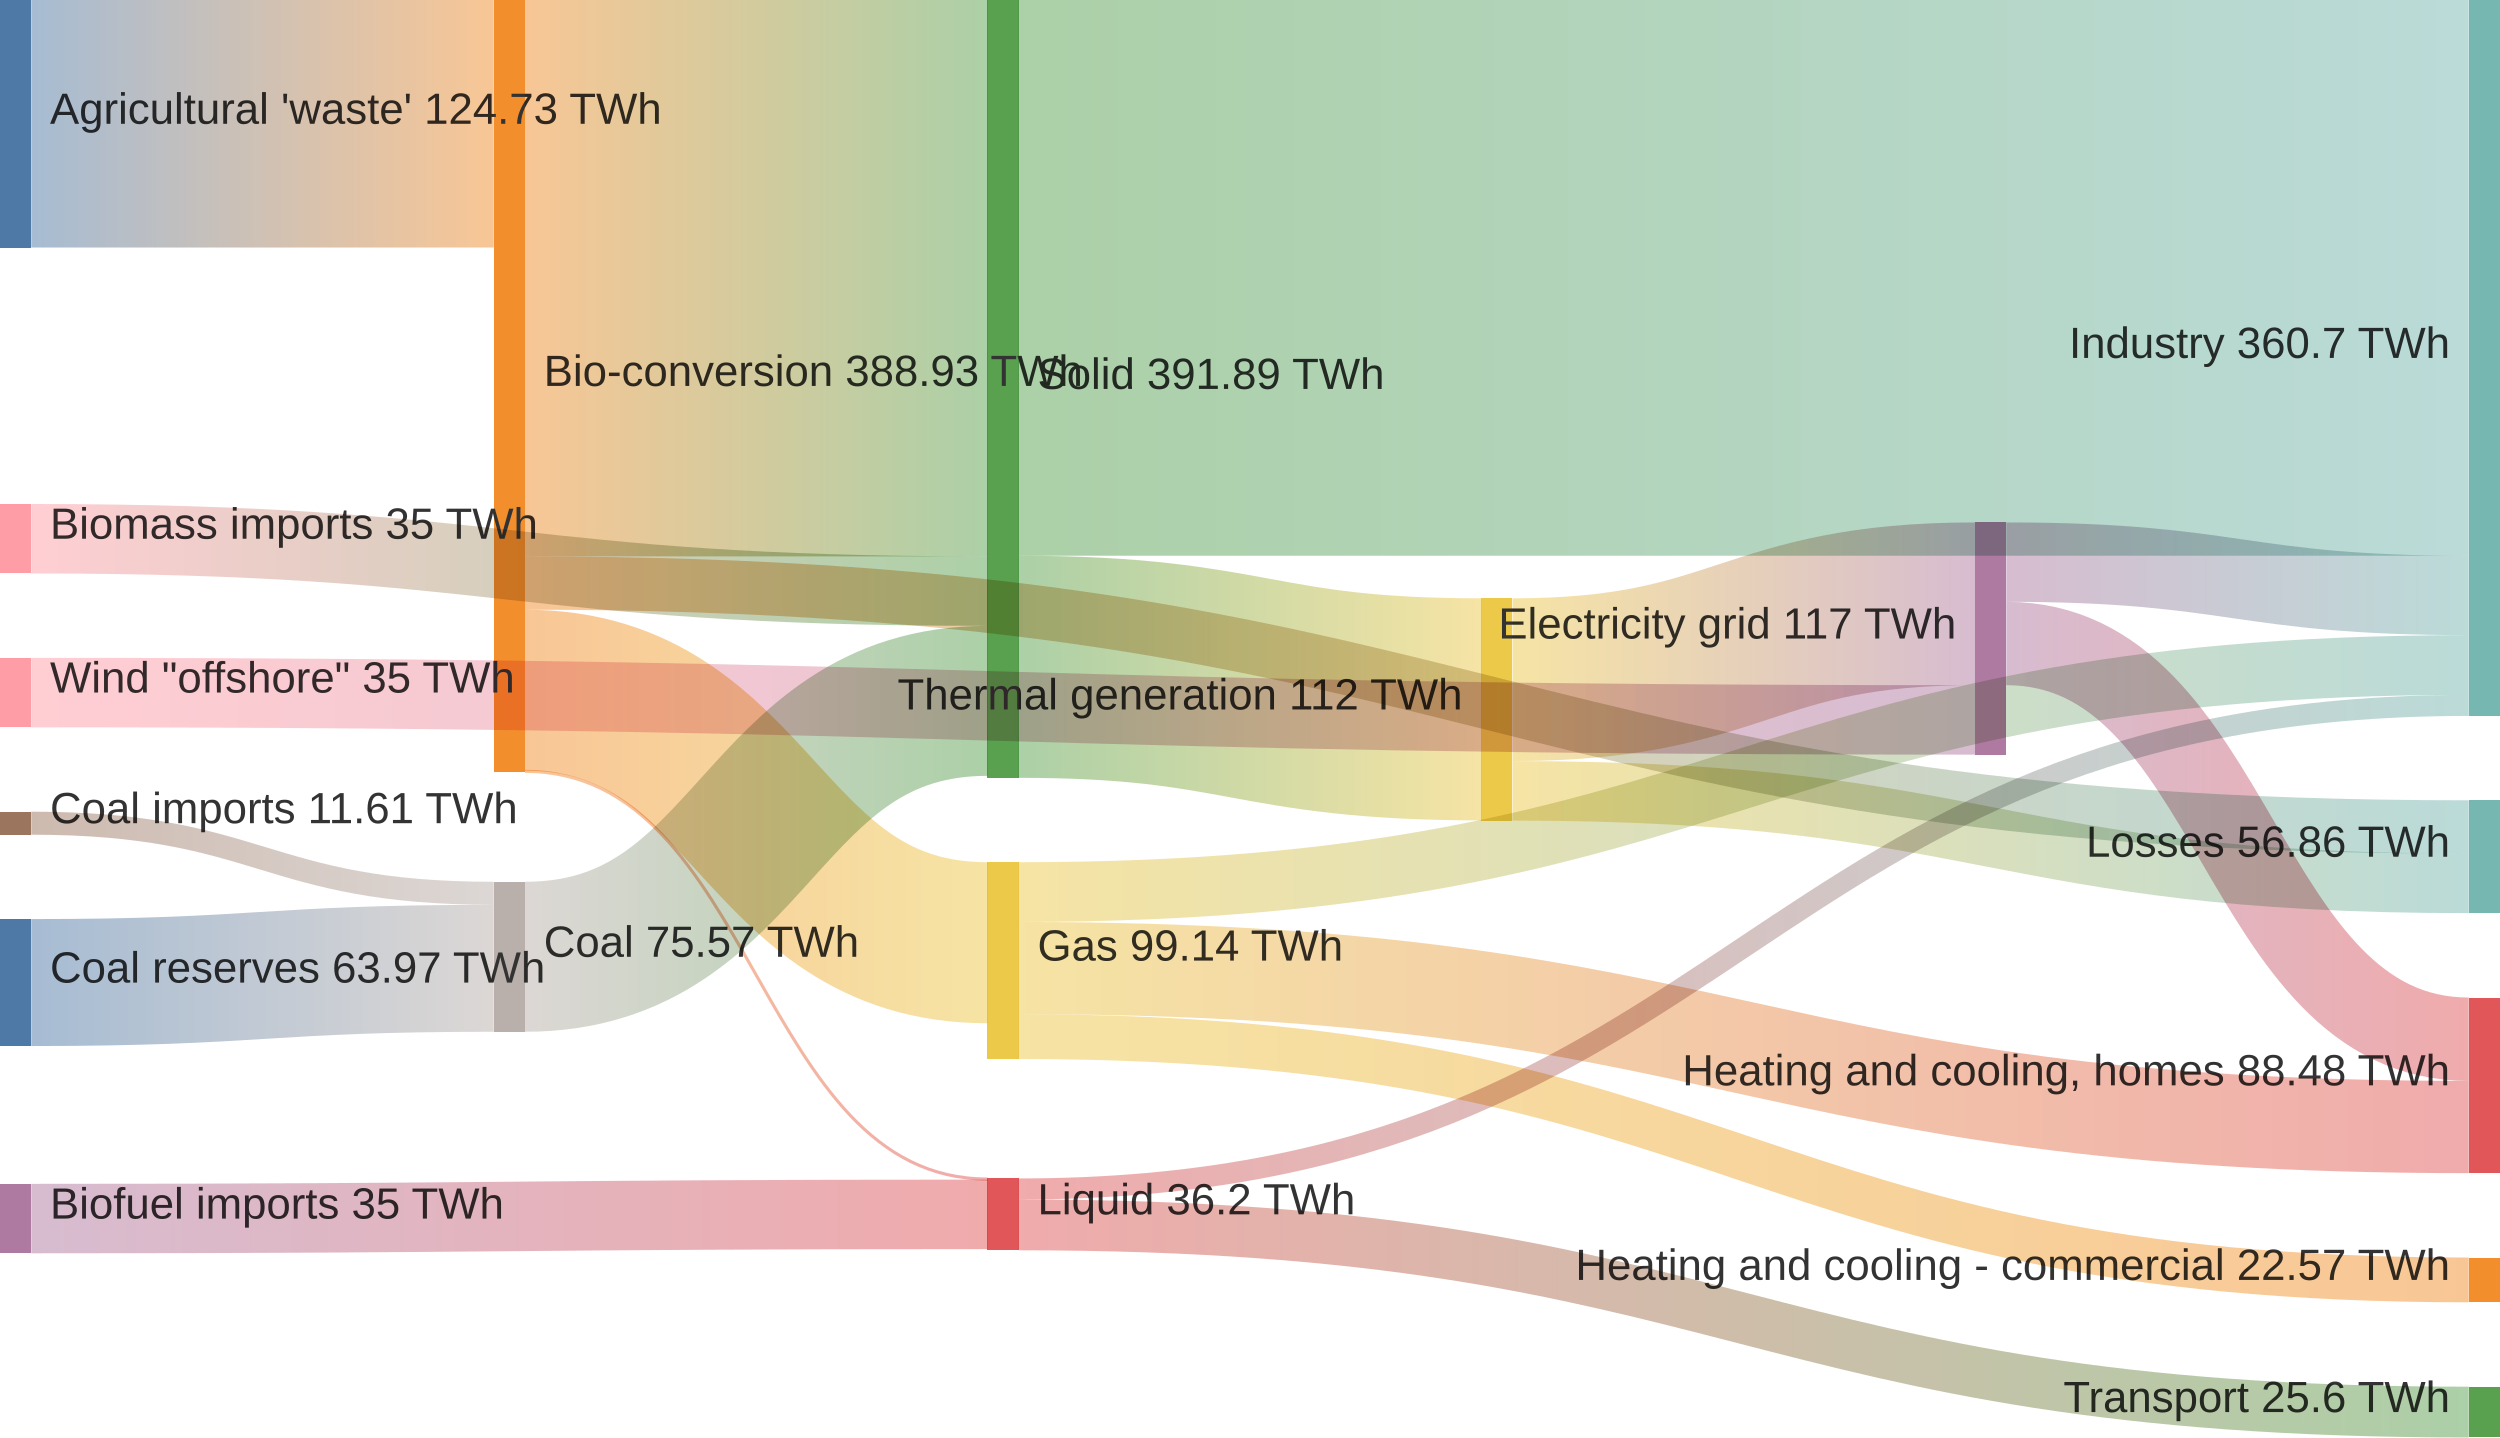
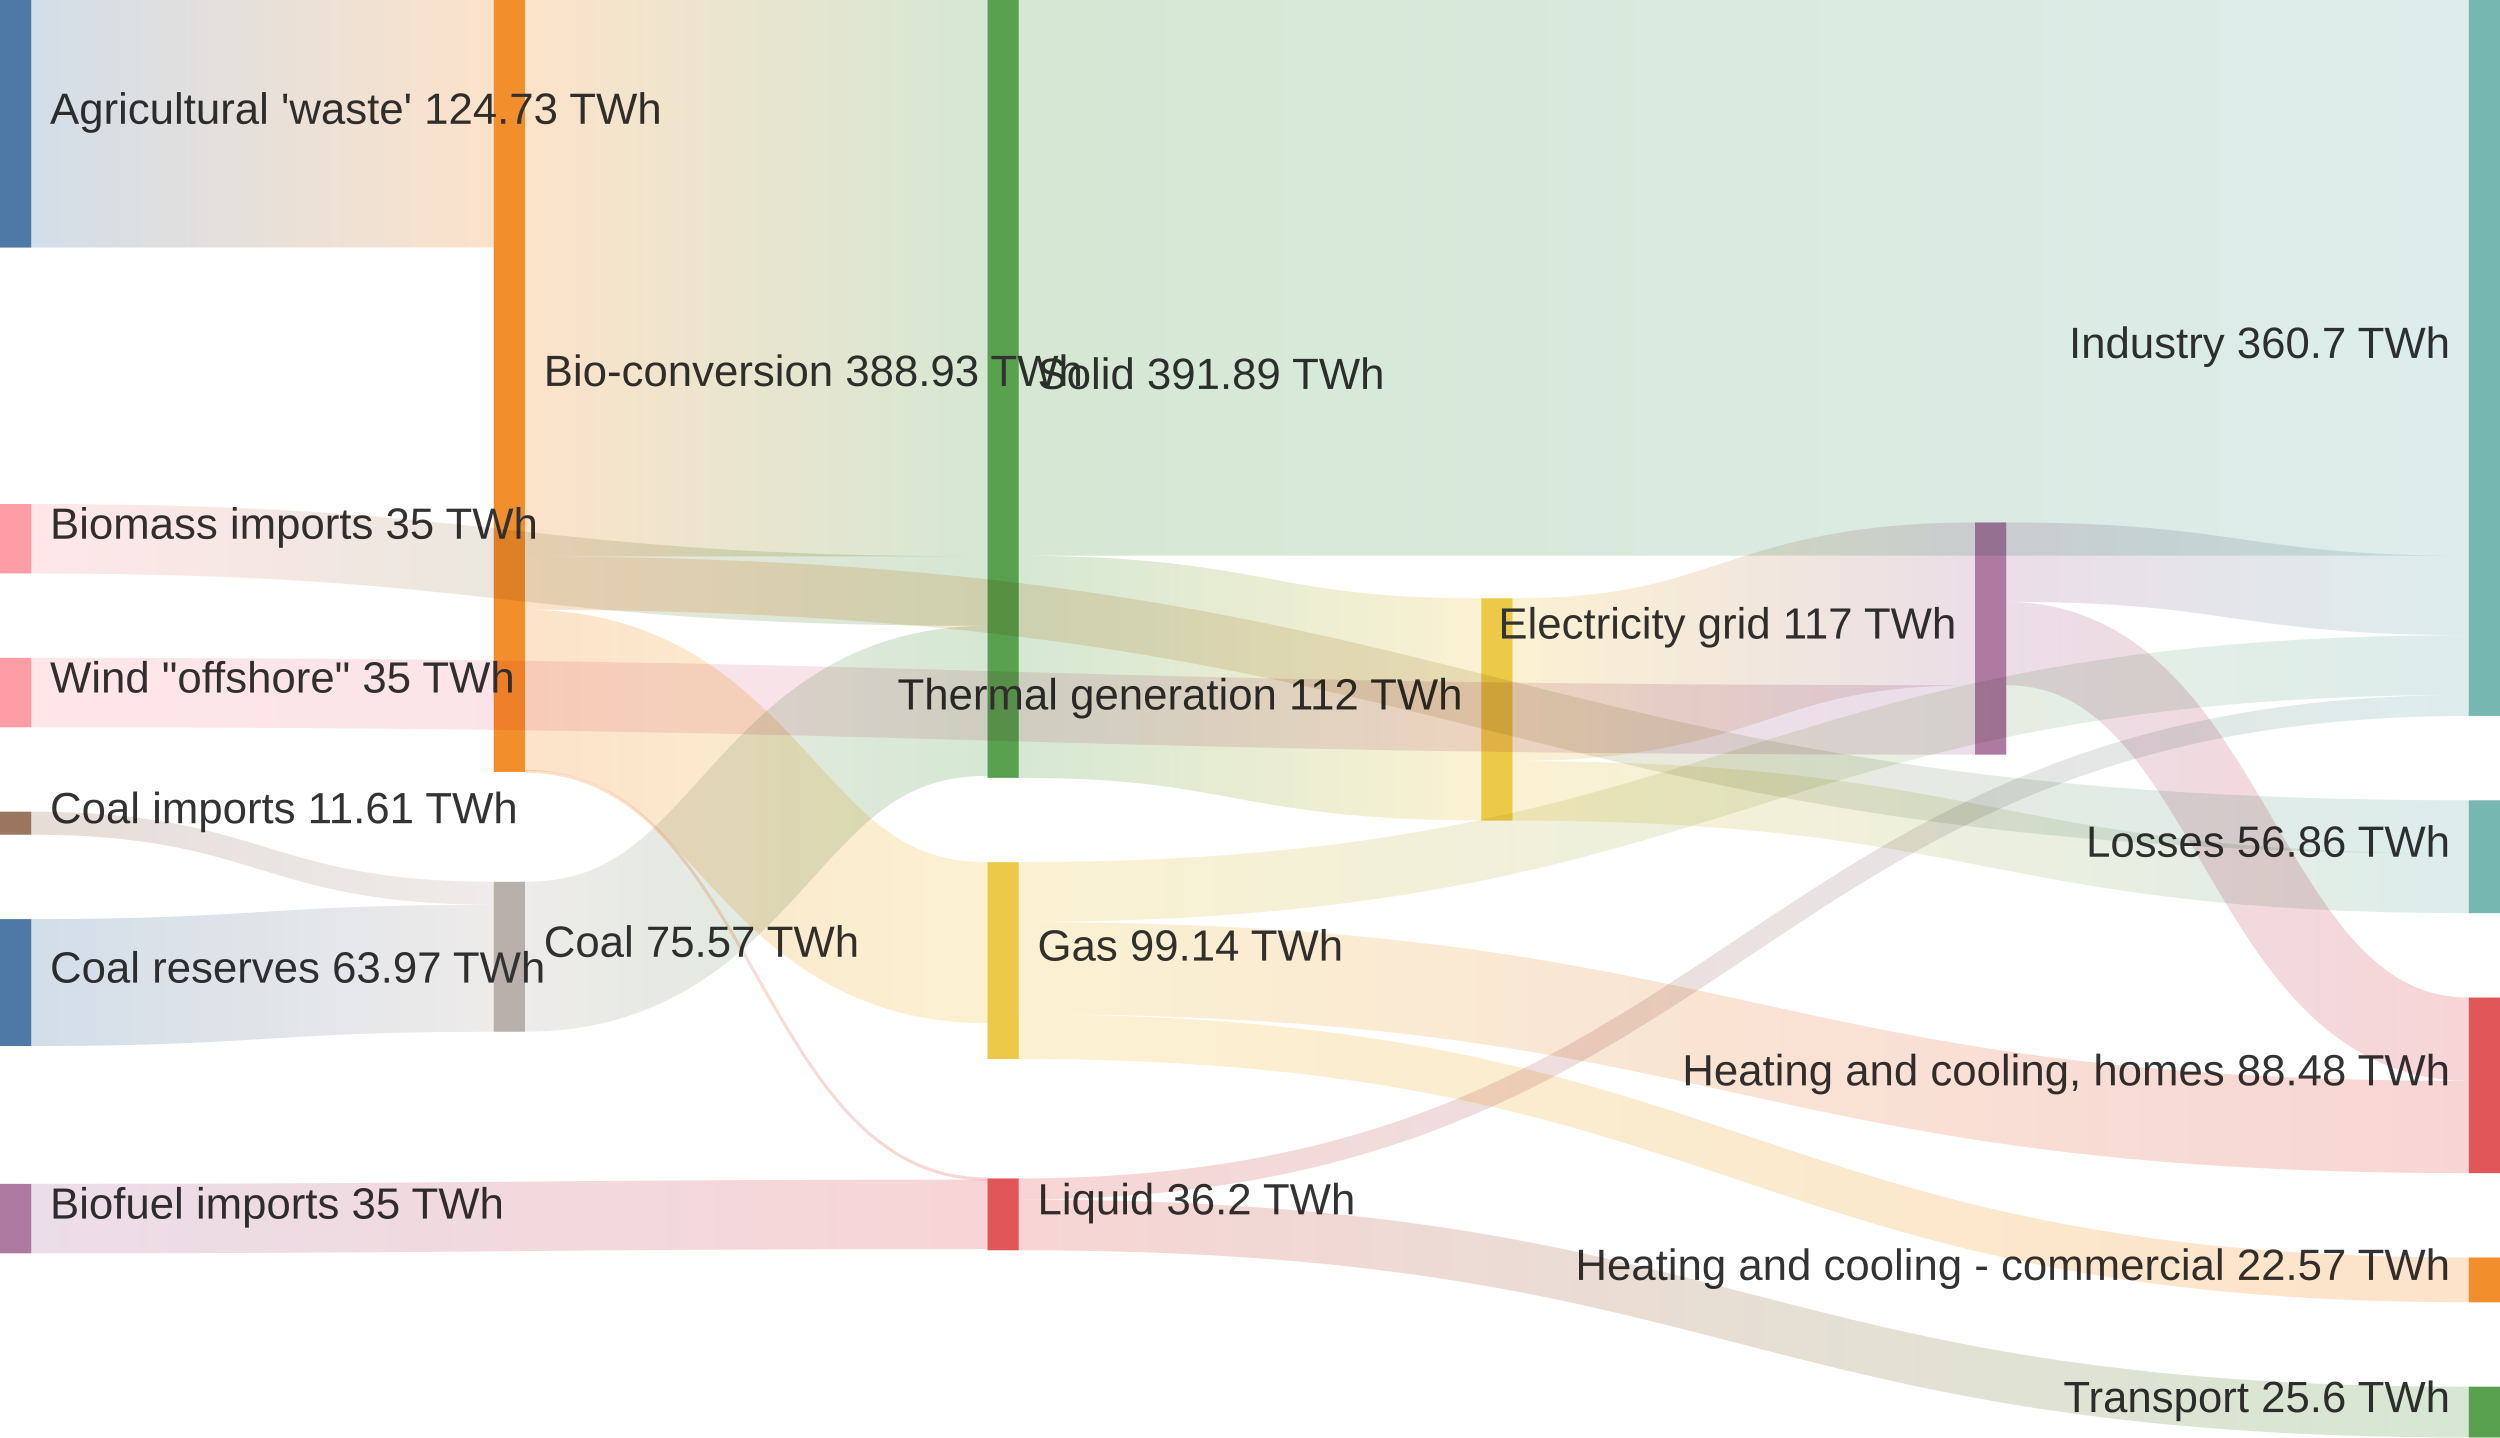
<svg xmlns="http://www.w3.org/2000/svg" id="my-svg" width="100%" style="max-width: 800px; background-color: white;" viewBox="0 0 800 460" role="graphics-document document" aria-roledescription="sankey">
-   <style>#my-svg{font-family:"trebuchet ms", verdana, arial, sans-serif;font-size:16px;}#my-svg text{font-family:"trebuchet ms", verdana, arial, sans-serif;}rect.node{shape-rendering:crispEdges;}.link{mix-blend-mode:multiply;}</style>
+   <style>#my-svg{font-family:"trebuchet ms",verdana,arial,sans-serif;font-size:16px;fill:#333;}@keyframes edge-animation-frame{from{stroke-dashoffset:0;}}@keyframes dash{to{stroke-dashoffset:0;}}#my-svg .edge-animation-slow{stroke-dasharray:9,5!important;stroke-dashoffset:900;animation:dash 50s linear infinite;stroke-linecap:round;}#my-svg .edge-animation-fast{stroke-dasharray:9,5!important;stroke-dashoffset:900;animation:dash 20s linear infinite;stroke-linecap:round;}#my-svg .error-icon{fill:#552222;}#my-svg .error-text{fill:#552222;stroke:#552222;}#my-svg .edge-thickness-normal{stroke-width:1px;}#my-svg .edge-thickness-thick{stroke-width:3.5px;}#my-svg .edge-pattern-solid{stroke-dasharray:0;}#my-svg .edge-thickness-invisible{stroke-width:0;fill:none;}#my-svg .edge-pattern-dashed{stroke-dasharray:3;}#my-svg .edge-pattern-dotted{stroke-dasharray:2;}#my-svg .marker{fill:#333333;stroke:#333333;}#my-svg .marker.cross{stroke:#333333;}#my-svg svg{font-family:"trebuchet ms",verdana,arial,sans-serif;font-size:16px;}#my-svg p{margin:0;}#my-svg .label{font-family:"trebuchet ms",verdana,arial,sans-serif;}#my-svg .node-labels{font-family:"trebuchet ms",verdana,arial,sans-serif;}#my-svg .sankey-label-bg{stroke:#ECECFF;stroke-width:4px;stroke-linejoin:round;paint-order:stroke;}#my-svg .sankey-label-fg{fill:#333;}#my-svg .node rect{shape-rendering:crispEdges;}#my-svg .link{fill:none;stroke-opacity:0.5;mix-blend-mode:multiply;}#my-svg .node .neo-node{stroke:#9370DB;}#my-svg [data-look="neo"].node rect,#my-svg [data-look="neo"].cluster rect,#my-svg [data-look="neo"].node polygon{stroke:#9370DB;filter:drop-shadow(1px 2px 2px rgba(185, 185, 185, 1));}#my-svg [data-look="neo"].swimlane.cluster rect{filter:none;}#my-svg [data-look="neo"].node path{stroke:#9370DB;stroke-width:1px;}#my-svg [data-look="neo"].node .outer-path{filter:drop-shadow(1px 2px 2px rgba(185, 185, 185, 1));}#my-svg [data-look="neo"].node .neo-line path{stroke:#9370DB;filter:none;}#my-svg [data-look="neo"].node circle{stroke:#9370DB;filter:drop-shadow(1px 2px 2px rgba(185, 185, 185, 1));}#my-svg [data-look="neo"].node circle .state-start{fill:#000000;}#my-svg [data-look="neo"].icon-shape .icon{fill:#9370DB;filter:drop-shadow(1px 2px 2px rgba(185, 185, 185, 1));}#my-svg [data-look="neo"].icon-shape .icon-neo path{stroke:#9370DB;filter:drop-shadow(1px 2px 2px rgba(185, 185, 185, 1));}#my-svg :root{--mermaid-font-family:"trebuchet ms",verdana,arial,sans-serif;}</style>
  <defs>
    <linearGradient id="my-svg-gradient-0" gradientUnits="userSpaceOnUse" x1="10" x2="158" y1="0" y2="0">
      <stop offset="0%" stop-color="#4e79a7" />
      <stop offset="100%" stop-color="#f28e2c" />
    </linearGradient>
    <linearGradient id="my-svg-gradient-1" gradientUnits="userSpaceOnUse" x1="168" x2="316" y1="0" y2="0">
      <stop offset="0%" stop-color="#f28e2c" />
      <stop offset="100%" stop-color="#e15759" />
    </linearGradient>
    <linearGradient id="my-svg-gradient-2" gradientUnits="userSpaceOnUse" x1="168" x2="790" y1="0" y2="0">
      <stop offset="0%" stop-color="#f28e2c" />
      <stop offset="100%" stop-color="#76b7b2" />
    </linearGradient>
    <linearGradient id="my-svg-gradient-3" gradientUnits="userSpaceOnUse" x1="168" x2="316" y1="0" y2="0">
      <stop offset="0%" stop-color="#f28e2c" />
      <stop offset="100%" stop-color="#59a14f" />
    </linearGradient>
    <linearGradient id="my-svg-gradient-4" gradientUnits="userSpaceOnUse" x1="168" x2="316" y1="0" y2="0">
      <stop offset="0%" stop-color="#f28e2c" />
      <stop offset="100%" stop-color="#edc949" />
    </linearGradient>
    <linearGradient id="my-svg-gradient-5" gradientUnits="userSpaceOnUse" x1="10" x2="316" y1="0" y2="0">
      <stop offset="0%" stop-color="#af7aa1" />
      <stop offset="100%" stop-color="#e15759" />
    </linearGradient>
    <linearGradient id="my-svg-gradient-6" gradientUnits="userSpaceOnUse" x1="10" x2="316" y1="0" y2="0">
      <stop offset="0%" stop-color="#ff9da7" />
      <stop offset="100%" stop-color="#59a14f" />
    </linearGradient>
    <linearGradient id="my-svg-gradient-7" gradientUnits="userSpaceOnUse" x1="10" x2="158" y1="0" y2="0">
      <stop offset="0%" stop-color="#9c755f" />
      <stop offset="100%" stop-color="#bab0ab" />
    </linearGradient>
    <linearGradient id="my-svg-gradient-8" gradientUnits="userSpaceOnUse" x1="10" x2="158" y1="0" y2="0">
      <stop offset="0%" stop-color="#4e79a7" />
      <stop offset="100%" stop-color="#bab0ab" />
    </linearGradient>
    <linearGradient id="my-svg-gradient-9" gradientUnits="userSpaceOnUse" x1="168" x2="316" y1="0" y2="0">
      <stop offset="0%" stop-color="#bab0ab" />
      <stop offset="100%" stop-color="#59a14f" />
    </linearGradient>
    <linearGradient id="my-svg-gradient-10" gradientUnits="userSpaceOnUse" x1="326" x2="790" y1="0" y2="0">
      <stop offset="0%" stop-color="#edc949" />
      <stop offset="100%" stop-color="#f28e2c" />
    </linearGradient>
    <linearGradient id="my-svg-gradient-11" gradientUnits="userSpaceOnUse" x1="326" x2="790" y1="0" y2="0">
      <stop offset="0%" stop-color="#edc949" />
      <stop offset="100%" stop-color="#e15759" />
    </linearGradient>
    <linearGradient id="my-svg-gradient-12" gradientUnits="userSpaceOnUse" x1="326" x2="790" y1="0" y2="0">
      <stop offset="0%" stop-color="#edc949" />
      <stop offset="100%" stop-color="#76b7b2" />
    </linearGradient>
    <linearGradient id="my-svg-gradient-13" gradientUnits="userSpaceOnUse" x1="326" x2="790" y1="0" y2="0">
      <stop offset="0%" stop-color="#e15759" />
      <stop offset="100%" stop-color="#76b7b2" />
    </linearGradient>
    <linearGradient id="my-svg-gradient-14" gradientUnits="userSpaceOnUse" x1="326" x2="790" y1="0" y2="0">
      <stop offset="0%" stop-color="#e15759" />
      <stop offset="100%" stop-color="#59a14f" />
    </linearGradient>
    <linearGradient id="my-svg-gradient-15" gradientUnits="userSpaceOnUse" x1="326" x2="790" y1="0" y2="0">
      <stop offset="0%" stop-color="#59a14f" />
      <stop offset="100%" stop-color="#76b7b2" />
    </linearGradient>
    <linearGradient id="my-svg-gradient-16" gradientUnits="userSpaceOnUse" x1="326" x2="474" y1="0" y2="0">
      <stop offset="0%" stop-color="#59a14f" />
      <stop offset="100%" stop-color="#edc949" />
    </linearGradient>
    <linearGradient id="my-svg-gradient-17" gradientUnits="userSpaceOnUse" x1="484" x2="632" y1="0" y2="0">
      <stop offset="0%" stop-color="#edc949" />
      <stop offset="100%" stop-color="#af7aa1" />
    </linearGradient>
    <linearGradient id="my-svg-gradient-18" gradientUnits="userSpaceOnUse" x1="484" x2="790" y1="0" y2="0">
      <stop offset="0%" stop-color="#edc949" />
      <stop offset="100%" stop-color="#76b7b2" />
    </linearGradient>
    <linearGradient id="my-svg-gradient-19" gradientUnits="userSpaceOnUse" x1="642" x2="790" y1="0" y2="0">
      <stop offset="0%" stop-color="#af7aa1" />
      <stop offset="100%" stop-color="#76b7b2" />
    </linearGradient>
    <linearGradient id="my-svg-gradient-20" gradientUnits="userSpaceOnUse" x1="642" x2="790" y1="0" y2="0">
      <stop offset="0%" stop-color="#af7aa1" />
      <stop offset="100%" stop-color="#e15759" />
    </linearGradient>
    <linearGradient id="my-svg-gradient-21" gradientUnits="userSpaceOnUse" x1="10" x2="632" y1="0" y2="0">
      <stop offset="0%" stop-color="#ff9da7" />
      <stop offset="100%" stop-color="#af7aa1" />
    </linearGradient>
  </defs>
  <g>
    <g class="nodes">
      <rect class="node" x="0" y="0" width="10" height="79.221" fill="#4e79a7" stroke="none" />
      <rect class="node" x="158" y="0" width="10" height="247.023" fill="#f28e2c" stroke="none" />
      <rect class="node" x="316" y="377.101" width="10" height="22.992" fill="#e15759" stroke="none" />
      <rect class="node" x="790" y="256.096" width="10" height="36.115" fill="#76b7b2" stroke="none" />
      <rect class="node" x="316" y="0" width="10" height="248.908" fill="#59a14f" stroke="none" />
      <rect class="node" x="316" y="275.908" width="10" height="62.971" fill="#edc949" stroke="none" />
      <rect class="node" x="0" y="378.83" width="10" height="22.23" fill="#af7aa1" stroke="none" />
      <rect class="node" x="0" y="161.276" width="10" height="22.23" fill="#ff9da7" stroke="none" />
      <rect class="node" x="0" y="259.736" width="10" height="7.371" fill="#9c755f" stroke="none" />
      <rect class="node" x="158" y="282.17" width="10" height="47.998" fill="#bab0ab" stroke="none" />
      <rect class="node" x="0" y="294.108" width="10" height="40.627" fill="#4e79a7" stroke="none" />
      <rect class="node" x="790" y="402.407" width="10" height="14.333" fill="#f28e2c" stroke="none" />
      <rect class="node" x="790" y="319.212" width="10" height="56.196" fill="#e15759" stroke="none" />
      <rect class="node" x="790" y="0" width="10" height="229.096" fill="#76b7b2" stroke="none" />
      <rect class="node" x="790" y="443.74" width="10" height="16.26" fill="#59a14f" stroke="none" />
      <rect class="node" x="474" y="191.459" width="10" height="71.136" fill="#edc949" stroke="none" />
      <rect class="node" x="632" y="167.177" width="10" height="74.312" fill="#af7aa1" stroke="none" />
      <rect class="node" x="0" y="210.506" width="10" height="22.23" fill="#ff9da7" stroke="none" />
    </g>
    <g class="node-labels">
      <text class="node-label" x="16" y="39.61" text-anchor="start" font-size="14" fill="#333">Agricultural 'waste' 124.73 TWh</text>
      <text class="node-label" x="174" y="123.511" text-anchor="start" font-size="14" fill="#333">Bio-conversion 388.93 TWh</text>
      <text class="node-label" x="332" y="388.597" text-anchor="start" font-size="14" fill="#333">Liquid 36.2 TWh</text>
      <text class="node-label" x="784" y="274.154" text-anchor="end" font-size="14" fill="#333">Losses 56.86 TWh</text>
      <text class="node-label" x="332" y="124.454" text-anchor="start" font-size="14" fill="#333">Solid 391.89 TWh</text>
      <text class="node-label" x="332" y="307.393" text-anchor="start" font-size="14" fill="#333">Gas 99.14 TWh</text>
      <text class="node-label" x="16" y="389.945" text-anchor="start" font-size="14" fill="#333">Biofuel imports 35 TWh</text>
      <text class="node-label" x="16" y="172.391" text-anchor="start" font-size="14" fill="#333">Biomass imports 35 TWh</text>
      <text class="node-label" x="16" y="263.422" text-anchor="start" font-size="14" fill="#333">Coal imports 11.61 TWh</text>
      <text class="node-label" x="174" y="306.169" text-anchor="start" font-size="14" fill="#333">Coal 75.57 TWh</text>
      <text class="node-label" x="16" y="314.421" text-anchor="start" font-size="14" fill="#333">Coal reserves 63.97 TWh</text>
      <text class="node-label" x="784" y="409.574" text-anchor="end" font-size="14" fill="#333">Heating and cooling - commercial 22.57 TWh</text>
      <text class="node-label" x="784" y="347.309" text-anchor="end" font-size="14" fill="#333">Heating and cooling, homes 88.48 TWh</text>
      <text class="node-label" x="784" y="114.548" text-anchor="end" font-size="14" fill="#333">Industry 360.7 TWh</text>
      <text class="node-label" x="784" y="451.87" text-anchor="end" font-size="14" fill="#333">Transport 25.6 TWh</text>
      <text class="node-label" x="468" y="227.027" text-anchor="end" font-size="14" fill="#333">Thermal generation 112 TWh</text>
      <text class="node-label" x="626" y="204.333" text-anchor="end" font-size="14" fill="#333">Electricity grid 117 TWh</text>
      <text class="node-label" x="16" y="221.621" text-anchor="start" font-size="14" fill="#333">Wind "offshore" 35 TWh</text>
    </g>
    <g class="links">
      <path class="link" d="M10,39.61C84,39.61,84,39.61,158,39.61" fill="none" stroke="url(#my-svg-gradient-0)" stroke-width="79.221" opacity="0.5" />
      <path class="link" d="M168,246.833C242,246.833,242,377.29,316,377.29" fill="none" stroke="url(#my-svg-gradient-1)" stroke-width="1" opacity="0.5" />
      <path class="link" d="M168,186.575C479,186.575,479,264.627,790,264.627" fill="none" stroke="url(#my-svg-gradient-2)" stroke-width="17.061" opacity="0.5" />
      <path class="link" d="M168,89.022C242,89.022,242,89.022,316,89.022" fill="none" stroke="url(#my-svg-gradient-3)" stroke-width="178.045" opacity="0.5" />
      <path class="link" d="M168,220.875C242,220.875,242,301.677,316,301.677" fill="none" stroke="url(#my-svg-gradient-4)" stroke-width="51.538" opacity="0.5" />
      <path class="link" d="M10,389.945C163,389.945,163,388.595,316,388.595" fill="none" stroke="url(#my-svg-gradient-5)" stroke-width="22.23" opacity="0.5" />
      <path class="link" d="M10,172.391C163,172.391,163,189.16,316,189.16" fill="none" stroke="url(#my-svg-gradient-6)" stroke-width="22.23" opacity="0.5" />
      <path class="link" d="M10,263.422C84,263.422,84,285.856,158,285.856" fill="none" stroke="url(#my-svg-gradient-7)" stroke-width="7.371" opacity="0.5" />
      <path class="link" d="M10,314.421C84,314.421,84,309.855,158,309.855" fill="none" stroke="url(#my-svg-gradient-8)" stroke-width="40.627" opacity="0.5" />
      <path class="link" d="M168,306.169C242,306.169,242,224.274,316,224.274" fill="none" stroke="url(#my-svg-gradient-9)" stroke-width="47.998" opacity="0.5" />
      <path class="link" d="M326,331.712C558,331.712,558,409.574,790,409.574" fill="none" stroke="url(#my-svg-gradient-10)" stroke-width="14.333" opacity="0.5" />
      <path class="link" d="M326,309.786C558,309.786,558,360.647,790,360.647" fill="none" stroke="url(#my-svg-gradient-11)" stroke-width="29.52" opacity="0.5" />
      <path class="link" d="M326,285.467C558,285.467,558,212.805,790,212.805" fill="none" stroke="url(#my-svg-gradient-12)" stroke-width="19.118" opacity="0.5" />
      <path class="link" d="M326,380.467C558,380.467,558,225.73,790,225.73" fill="none" stroke="url(#my-svg-gradient-13)" stroke-width="6.733" opacity="0.5" />
      <path class="link" d="M326,391.963C558,391.963,558,451.87,790,451.87" fill="none" stroke="url(#my-svg-gradient-14)" stroke-width="16.26" opacity="0.5" />
      <path class="link" d="M326,88.92C558,88.92,558,88.92,790,88.92" fill="none" stroke="url(#my-svg-gradient-15)" stroke-width="177.84" opacity="0.5" />
      <path class="link" d="M326,213.374C400,213.374,400,226.993,474,226.993" fill="none" stroke="url(#my-svg-gradient-16)" stroke-width="71.068" opacity="0.5" />
      <path class="link" d="M484,217.499C558,217.499,558,193.218,632,193.218" fill="none" stroke="url(#my-svg-gradient-17)" stroke-width="52.082" opacity="0.5" />
      <path class="link" d="M484,253.067C637,253.067,637,282.684,790,282.684" fill="none" stroke="url(#my-svg-gradient-18)" stroke-width="19.054" opacity="0.5" />
      <path class="link" d="M642,179.88C716,179.88,716,190.543,790,190.543" fill="none" stroke="url(#my-svg-gradient-19)" stroke-width="25.406" opacity="0.5" />
      <path class="link" d="M642,205.921C716,205.921,716,332.55,790,332.55" fill="none" stroke="url(#my-svg-gradient-20)" stroke-width="26.676" opacity="0.5" />
      <path class="link" d="M10,221.621C321,221.621,321,230.374,632,230.374" fill="none" stroke="url(#my-svg-gradient-21)" stroke-width="22.23" opacity="0.5" />
    </g>
  </g>
</svg>
